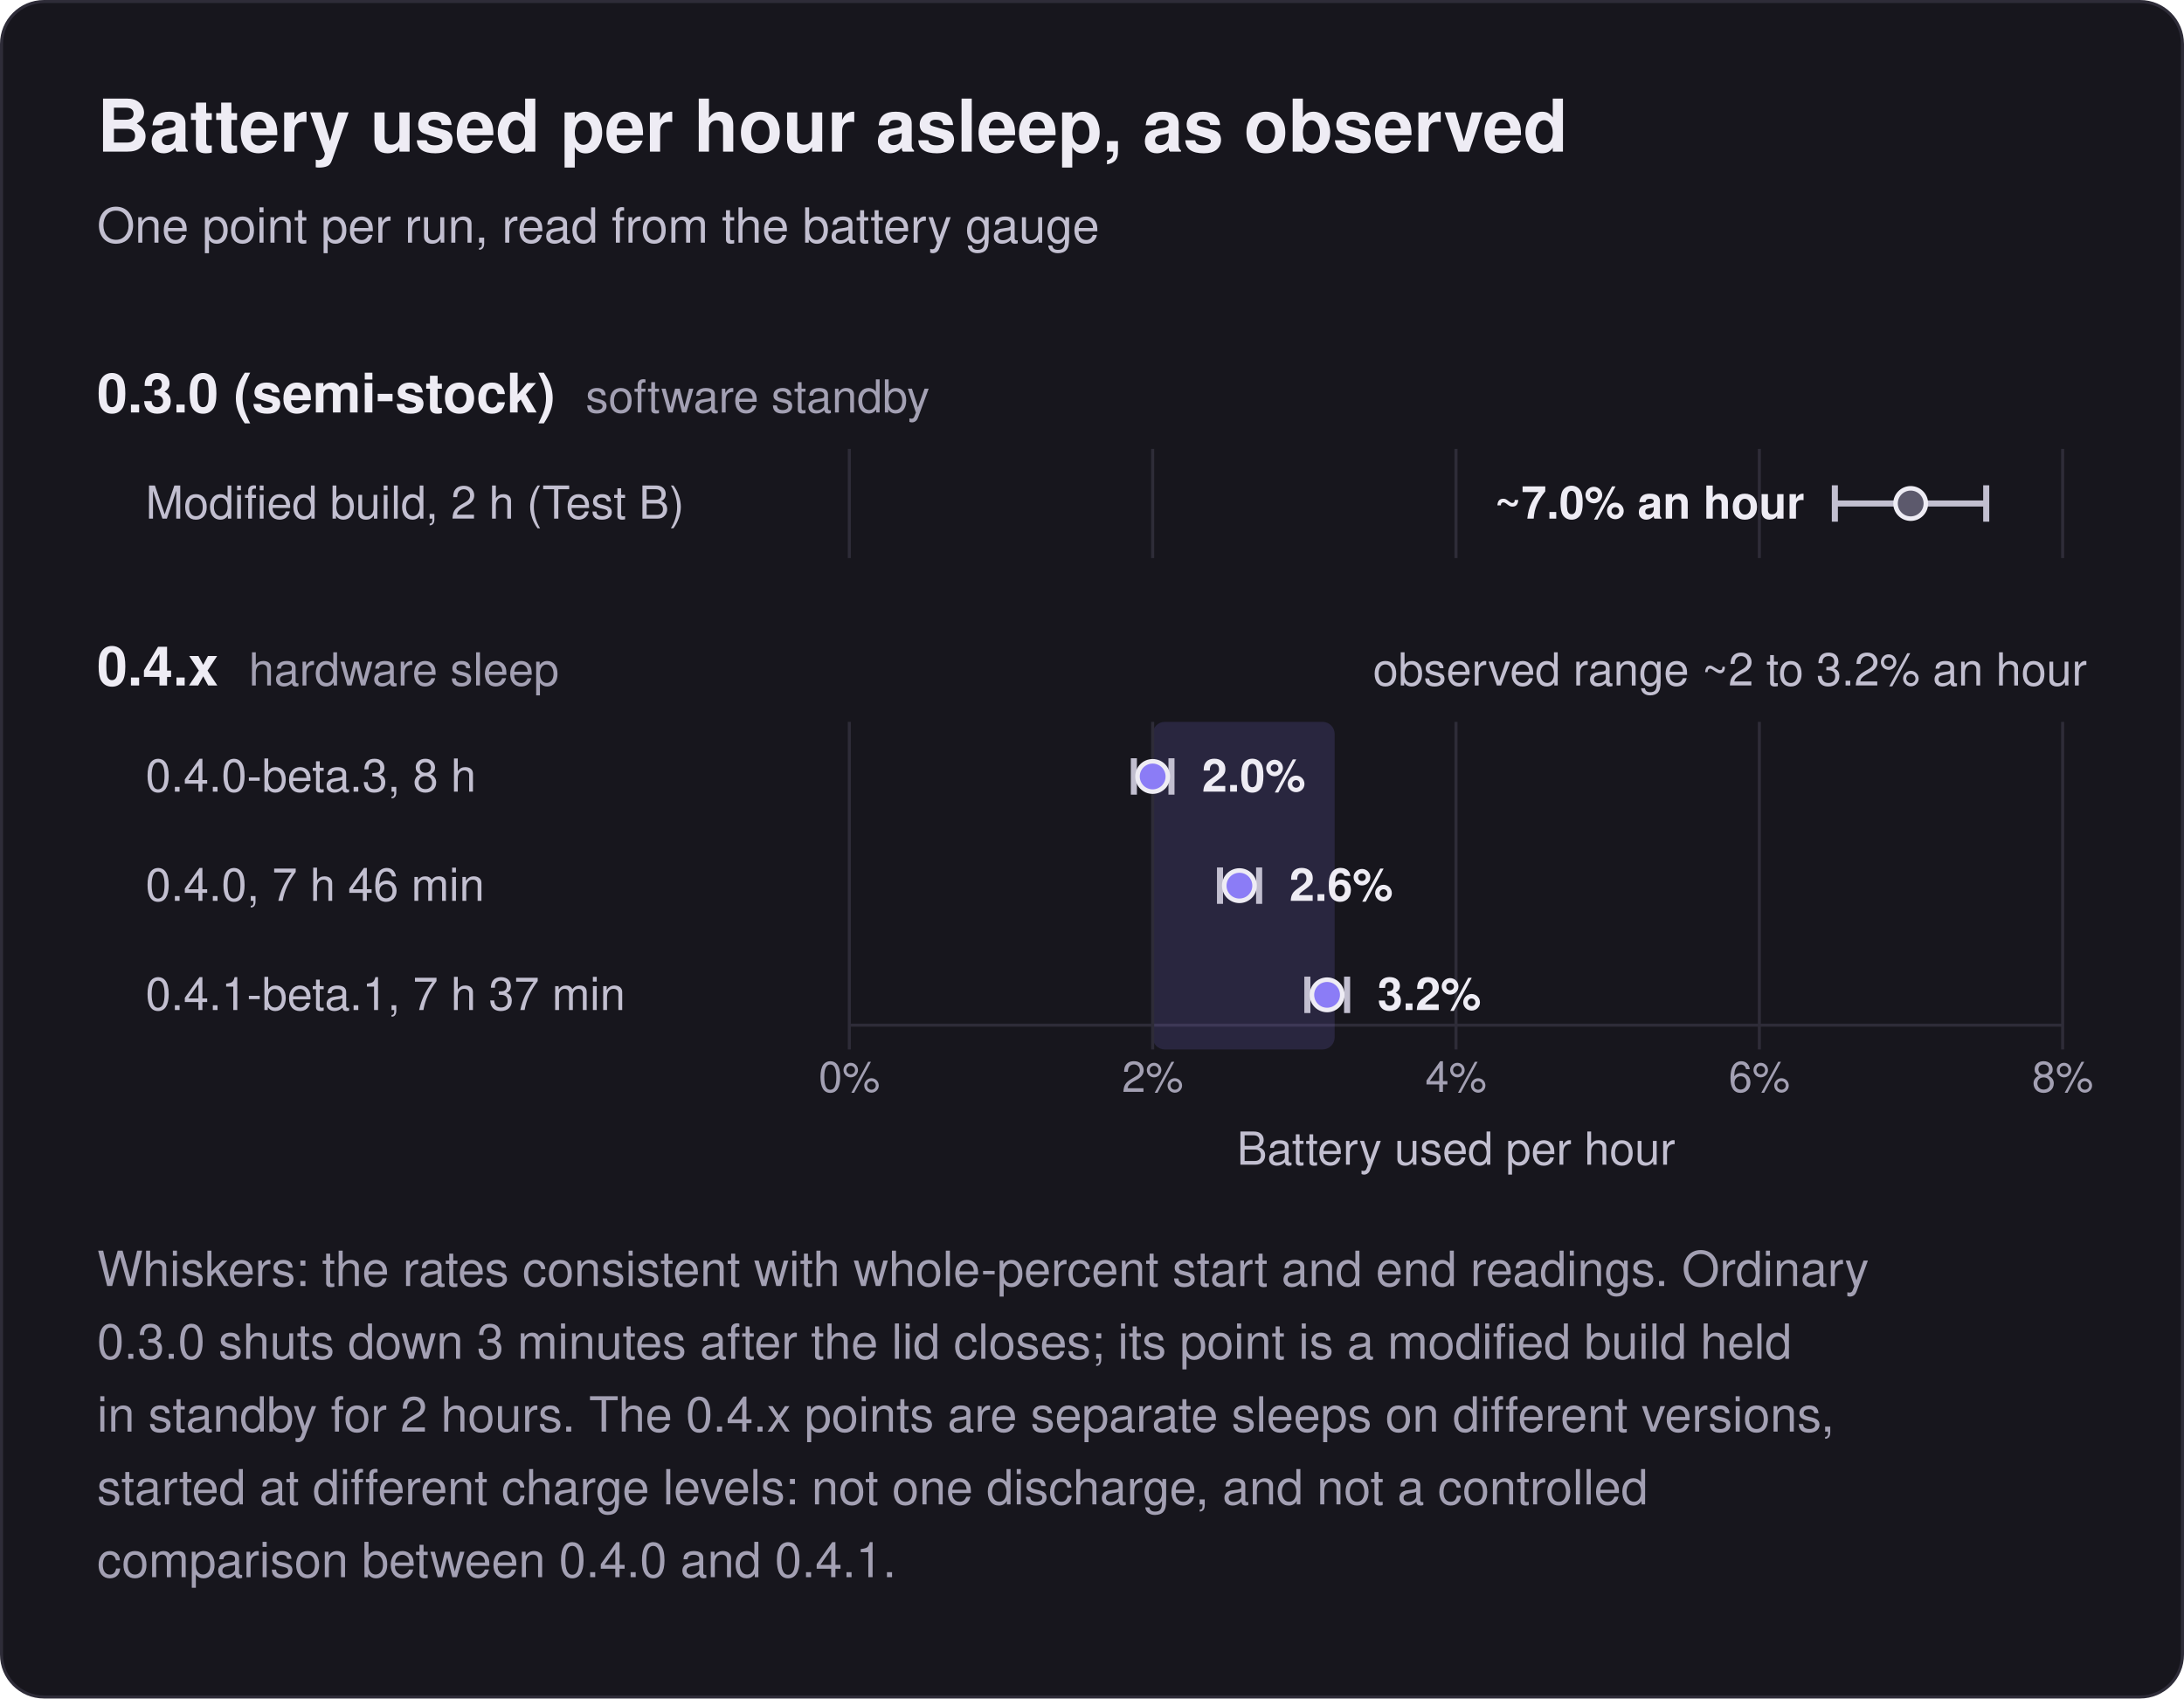
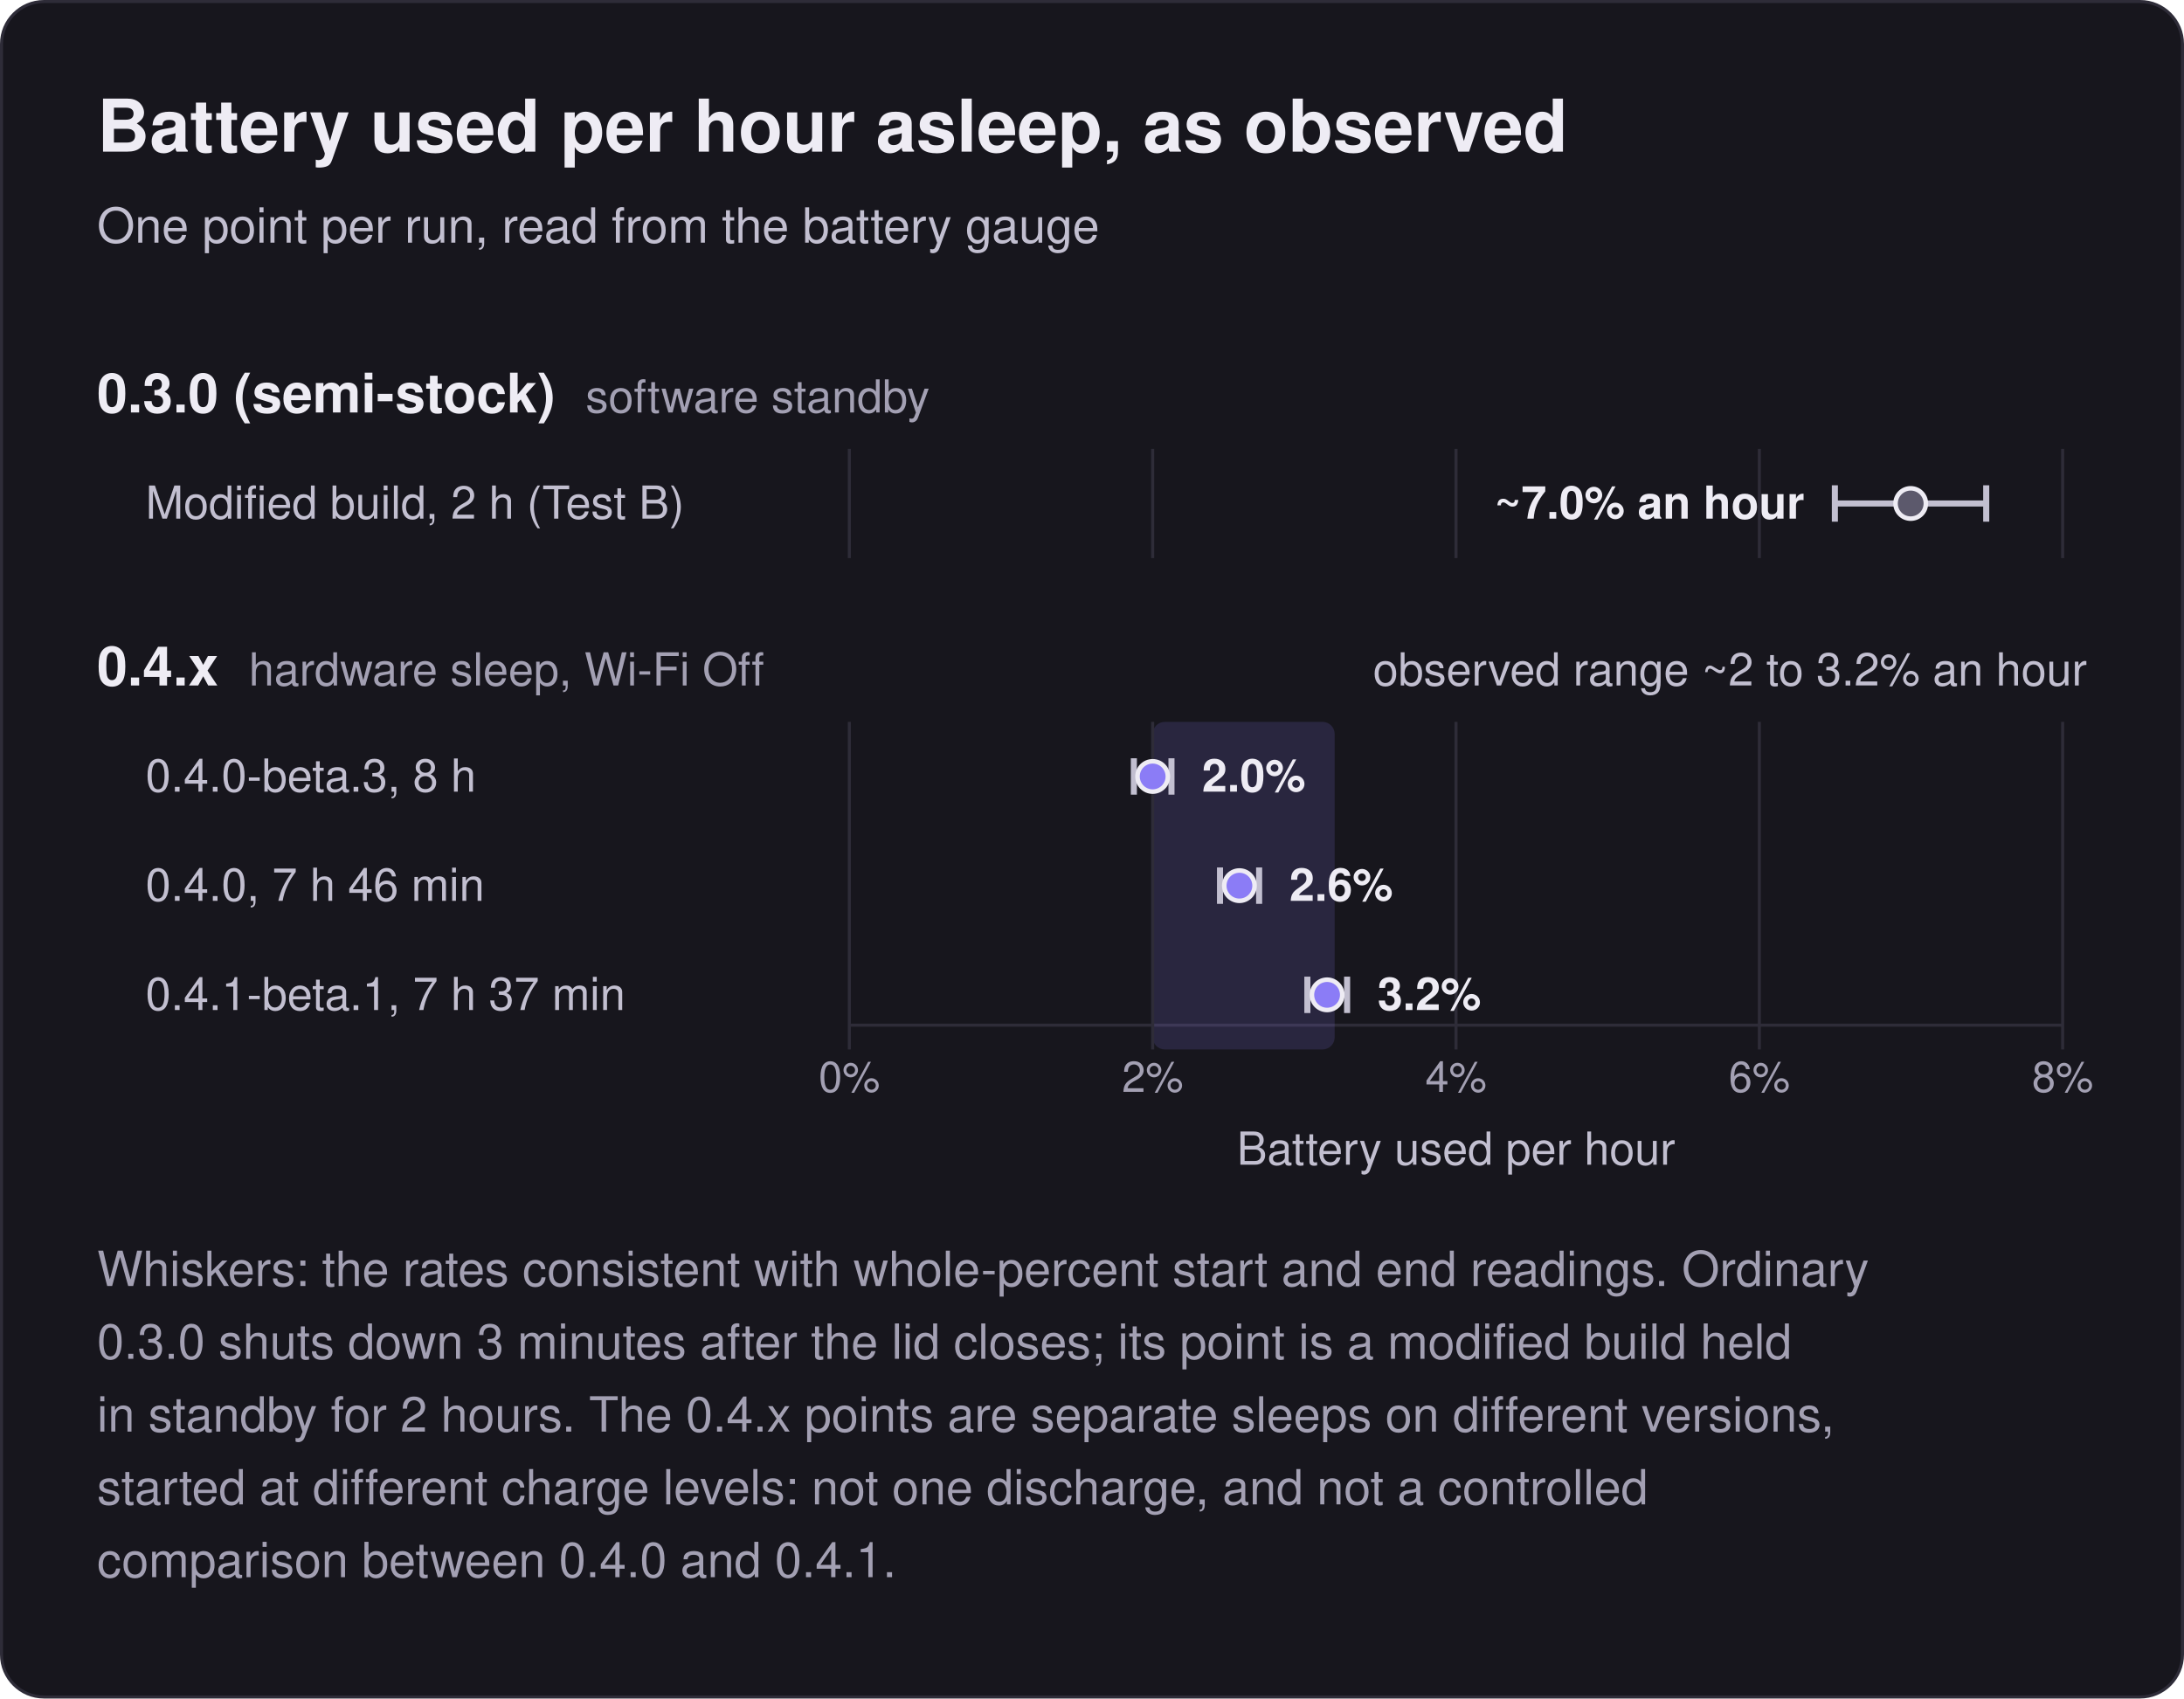
<svg xmlns="http://www.w3.org/2000/svg" width="720" height="560" viewBox="0 0 720 560" role="img" aria-labelledby="t d">
  <rect x="0.5" y="0.5" width="719" height="559" rx="14" fill="#17161D" stroke="#2E2C38" />
  <g font-family="-apple-system, BlinkMacSystemFont, 'Segoe UI', Helvetica, Arial, sans-serif">
    <text x="32" y="50" font-size="24" fill="#EEECF4" font-weight="650" text-anchor="start">Battery used per hour asleep, as observed</text>
    <text x="32" y="80" font-size="16" fill="#C2BFD0" font-weight="400" text-anchor="start">One point per run, read from the battery gauge</text>
    <text x="280.0" y="360" font-size="14" fill="#A3A0B3" font-weight="400" text-anchor="middle">0%</text>
    <text x="380.0" y="360" font-size="14" fill="#A3A0B3" font-weight="400" text-anchor="middle">2%</text>
    <text x="480.0" y="360" font-size="14" fill="#A3A0B3" font-weight="400" text-anchor="middle">4%</text>
    <text x="580.0" y="360" font-size="14" fill="#A3A0B3" font-weight="400" text-anchor="middle">6%</text>
    <text x="680.0" y="360" font-size="14" fill="#A3A0B3" font-weight="400" text-anchor="middle">8%</text>
    <line x1="280" y1="338" x2="680" y2="338" stroke="#2E2C38" stroke-width="1" />
    <text x="480.0" y="384" font-size="15" fill="#C2BFD0" font-weight="400" text-anchor="middle">Battery used per hour</text>
    <text x="32" y="136" font-size="18" fill="#EEECF4" font-weight="600">0.3.0 (semi-stock)<tspan dx="10" font-size="15" font-weight="400" fill="#A3A0B3">software standby</tspan>
    </text>
    <line x1="280.0" y1="148" x2="280.0" y2="184" stroke="#2E2C38" stroke-width="1" />
    <line x1="380.0" y1="148" x2="380.0" y2="184" stroke="#2E2C38" stroke-width="1" />
    <line x1="480.0" y1="148" x2="480.0" y2="184" stroke="#2E2C38" stroke-width="1" />
    <line x1="580.0" y1="148" x2="580.0" y2="184" stroke="#2E2C38" stroke-width="1" />
    <line x1="680.0" y1="148" x2="680.0" y2="184" stroke="#2E2C38" stroke-width="1" />
    <text x="48" y="171" font-size="15" fill="#C2BFD0" font-weight="400" text-anchor="start">Modified build, 2 h (Test B)</text>
    <path d="M604.9 166H654.8M604.9 160V172M654.8 160V172" stroke="#C2BFD0" stroke-width="2" fill="none" />
    <circle cx="629.9" cy="166" r="5" fill="#5C596C" stroke="#EEECF4" stroke-width="1.5" />
    <text x="594.865" y="171" font-size="15" fill="#EEECF4" font-weight="600" text-anchor="end">~7.0% an hour</text>
-     <text x="32" y="226" font-size="18" fill="#EEECF4" font-weight="600">0.4.x<tspan dx="10" font-size="15" font-weight="400" fill="#A3A0B3">hardware sleep</tspan>
+     <text x="32" y="226" font-size="18" fill="#EEECF4" font-weight="600">0.4.x<tspan dx="10" font-size="15" font-weight="400" fill="#A3A0B3">hardware sleep, Wi-Fi Off</tspan>
    </text>
    <rect x="380.0" y="238" width="60.0" height="108" rx="4" fill="#8B7CF6" opacity="0.16" />
    <text x="688" y="226" font-size="15" fill="#C2BFD0" font-weight="400" text-anchor="end">observed range ~2 to 3.2% an hour</text>
    <line x1="280.0" y1="238" x2="280.0" y2="346" stroke="#2E2C38" stroke-width="1" />
    <line x1="380.0" y1="238" x2="380.0" y2="346" stroke="#2E2C38" stroke-width="1" />
    <line x1="480.0" y1="238" x2="480.0" y2="346" stroke="#2E2C38" stroke-width="1" />
    <line x1="580.0" y1="238" x2="580.0" y2="346" stroke="#2E2C38" stroke-width="1" />
    <line x1="680.0" y1="238" x2="680.0" y2="346" stroke="#2E2C38" stroke-width="1" />
    <text x="48" y="261" font-size="15" fill="#C2BFD0" font-weight="400" text-anchor="start">0.4.0-beta.3, 8 h</text>
    <path d="M373.8 256H386.2M373.8 250V262M386.2 250V262" stroke="#C2BFD0" stroke-width="2" fill="none" />
    <circle cx="380.0" cy="256" r="5" fill="#8B7CF6" stroke="#EEECF4" stroke-width="1.5" />
    <text x="396.25" y="261" font-size="15" fill="#EEECF4" font-weight="600" text-anchor="start">2.0%</text>
    <text x="48" y="297" font-size="15" fill="#C2BFD0" font-weight="400" text-anchor="start">0.4.0, 7 h 46 min</text>
    <path d="M402.2 292H415.1M402.2 286V298M415.1 286V298" stroke="#C2BFD0" stroke-width="2" fill="none" />
    <circle cx="408.6" cy="292" r="5" fill="#8B7CF6" stroke="#EEECF4" stroke-width="1.5" />
    <text x="425.063" y="297" font-size="15" fill="#EEECF4" font-weight="600" text-anchor="start">2.6%</text>
    <text x="48" y="333" font-size="15" fill="#C2BFD0" font-weight="400" text-anchor="start">0.4.1-beta.1, 7 h 37 min</text>
    <path d="M431.0 328H444.1M431.0 322V334M444.1 322V334" stroke="#C2BFD0" stroke-width="2" fill="none" />
    <circle cx="437.5" cy="328" r="5" fill="#8B7CF6" stroke="#EEECF4" stroke-width="1.5" />
    <text x="454.114" y="333" font-size="15" fill="#EEECF4" font-weight="600" text-anchor="start">3.2%</text>
    <text x="32" y="424" font-size="16" fill="#A3A0B3" font-weight="400" text-anchor="start">Whiskers: the rates consistent with whole-percent start and end readings. Ordinary</text>
    <text x="32" y="448" font-size="16" fill="#A3A0B3" font-weight="400" text-anchor="start">0.3.0 shuts down 3 minutes after the lid closes; its point is a modified build held</text>
    <text x="32" y="472" font-size="16" fill="#A3A0B3" font-weight="400" text-anchor="start">in standby for 2 hours. The 0.4.x points are separate sleeps on different versions,</text>
    <text x="32" y="496" font-size="16" fill="#A3A0B3" font-weight="400" text-anchor="start">started at different charge levels: not one discharge, and not a controlled</text>
    <text x="32" y="520" font-size="16" fill="#A3A0B3" font-weight="400" text-anchor="start">comparison between 0.4.0 and 0.4.1.</text>
  </g>
</svg>
